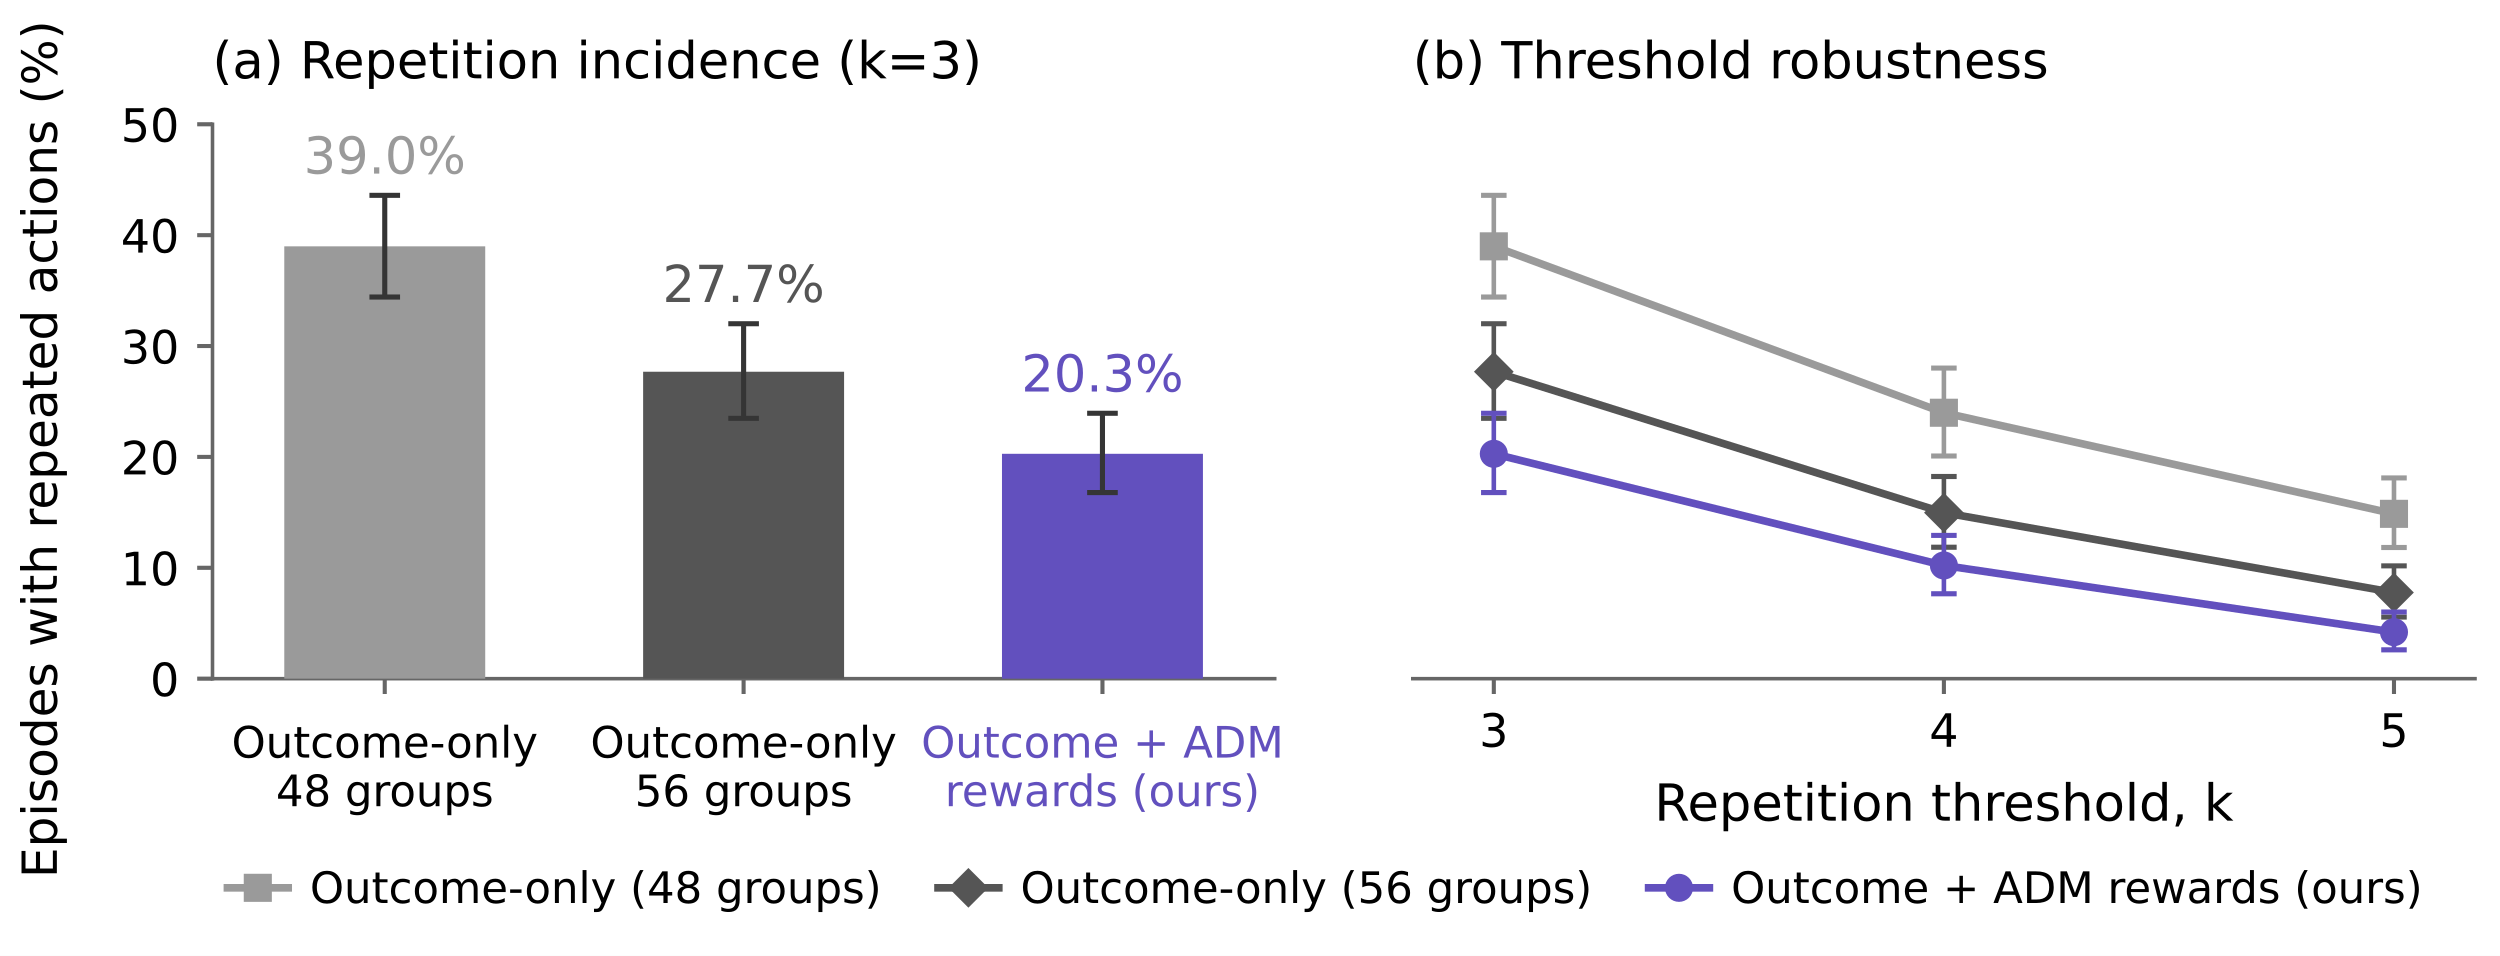
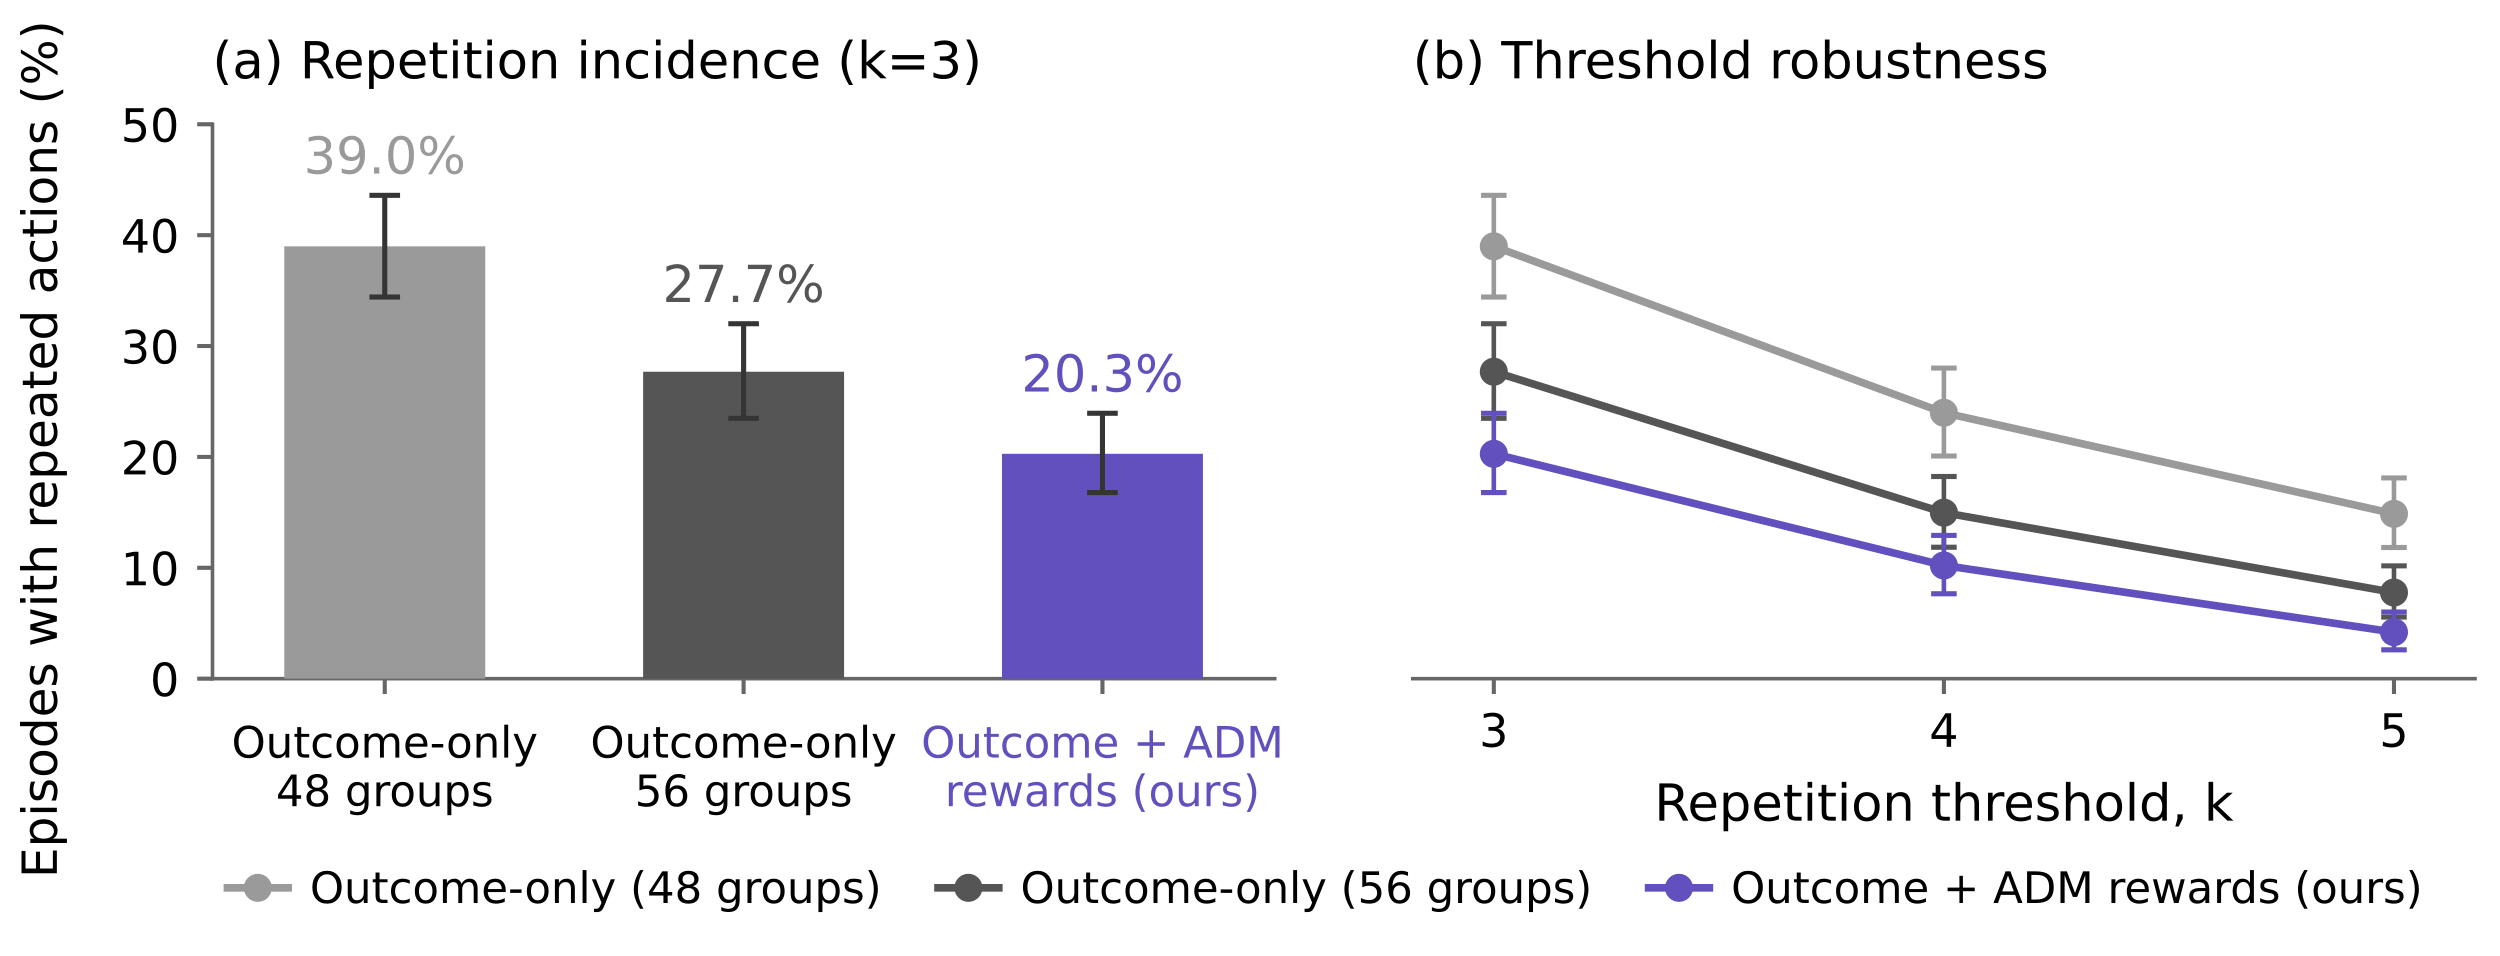
<svg xmlns="http://www.w3.org/2000/svg" xmlns:xlink="http://www.w3.org/1999/xlink" width="489.6pt" height="187.2pt" viewBox="0 0 489.6 187.2" version="1.1">
  <defs>
    <style type="text/css">*{stroke-linejoin: round; stroke-linecap: butt}</style>
  </defs>
  <g id="figure_1">
    <g id="patch_1">
      <path d="M 0 187.2 L 489.6 187.2 L 489.6 0 L 0 0 z " style="fill: #ffffff" />
    </g>
    <g id="axes_1">
      <g id="patch_2">
        <path d="M 41.616 132.912 L 249.639 132.912 L 249.639 24.336 L 41.616 24.336 z " style="fill: #ffffff" />
      </g>
      <g id="matplotlib.axis_1">
        <g id="xtick_1">
          <g id="line2d_1">
            <defs>
              <path id="m5c2b22df88" d="M 0 0 L 0 3 " style="stroke: #666666; stroke-width: 0.8" />
            </defs>
            <g>
              <use xlink:href="#m5c2b22df88" x="75.349" y="132.912" style="fill: #666666; stroke: #666666; stroke-width: 0.8" />
            </g>
          </g>
          <g id="text_1">
            <text style="font: 8.5px 'DejaVu Sans'" transform="translate(45.34903 148.3707)">Outcome-only</text>
            <text style="font: 8.5px 'DejaVu Sans'" transform="translate(54.03497 157.8888)">48 groups</text>
          </g>
        </g>
        <g id="xtick_2">
          <g id="line2d_2">
            <g>
              <use xlink:href="#m5c2b22df88" x="145.627" y="132.912" style="fill: #666666; stroke: #666666; stroke-width: 0.8" />
            </g>
          </g>
          <g id="text_2">
            <text style="font: 8.5px 'DejaVu Sans'" transform="translate(115.6269 148.3707)">Outcome-only</text>
            <text style="font: 8.5px 'DejaVu Sans'" transform="translate(124.3129 157.8888)">56 groups</text>
          </g>
        </g>
        <g id="xtick_3">
          <g id="line2d_3">
            <g>
              <use xlink:href="#m5c2b22df88" x="215.905" y="132.912" style="fill: #666666; stroke: #666666; stroke-width: 0.8" />
            </g>
          </g>
          <g id="text_3">
            <text style="fill: #6250be; font: 8.5px 'DejaVu Sans'" transform="translate(180.3984 148.3707)">Outcome + ADM</text>
            <text style="fill: #6250be; font: 8.5px 'DejaVu Sans'" transform="translate(185.0515 157.8888)">rewards (ours)</text>
          </g>
        </g>
      </g>
      <g id="matplotlib.axis_2">
        <g id="ytick_1">
          <g id="line2d_4">
            <defs>
              <path id="m32848efca9" d="M 0 0 L -3 0 " style="stroke: #666666; stroke-width: 0.8" />
            </defs>
            <g>
              <use xlink:href="#m32848efca9" x="41.616" y="132.912" style="fill: #666666; stroke: #666666; stroke-width: 0.8" />
            </g>
          </g>
          <g id="text_4">
            <text style="font: 9px 'DejaVu Sans'; text-anchor: end" x="35.116" y="136.331" transform="rotate(-0 35.116 136.3313)">0</text>
          </g>
        </g>
        <g id="ytick_2">
          <g id="line2d_5">
            <g>
              <use xlink:href="#m32848efca9" x="41.616" y="111.197" style="fill: #666666; stroke: #666666; stroke-width: 0.8" />
            </g>
          </g>
          <g id="text_5">
            <text style="font: 9px 'DejaVu Sans'; text-anchor: end" x="35.116" y="114.616" transform="rotate(-0 35.116 114.6161)">10</text>
          </g>
        </g>
        <g id="ytick_3">
          <g id="line2d_6">
            <g>
              <use xlink:href="#m32848efca9" x="41.616" y="89.482" style="fill: #666666; stroke: #666666; stroke-width: 0.8" />
            </g>
          </g>
          <g id="text_6">
            <text style="font: 9px 'DejaVu Sans'; text-anchor: end" x="35.116" y="92.901" transform="rotate(-0 35.116 92.9009)">20</text>
          </g>
        </g>
        <g id="ytick_4">
          <g id="line2d_7">
            <g>
              <use xlink:href="#m32848efca9" x="41.616" y="67.766" style="fill: #666666; stroke: #666666; stroke-width: 0.8" />
            </g>
          </g>
          <g id="text_7">
            <text style="font: 9px 'DejaVu Sans'; text-anchor: end" x="35.116" y="71.186" transform="rotate(-0 35.116 71.1857)">30</text>
          </g>
        </g>
        <g id="ytick_5">
          <g id="line2d_8">
            <g>
              <use xlink:href="#m32848efca9" x="41.616" y="46.051" style="fill: #666666; stroke: #666666; stroke-width: 0.8" />
            </g>
          </g>
          <g id="text_8">
            <text style="font: 9px 'DejaVu Sans'; text-anchor: end" x="35.116" y="49.47" transform="rotate(-0 35.116 49.4705)">40</text>
          </g>
        </g>
        <g id="ytick_6">
          <g id="line2d_9">
            <g>
              <use xlink:href="#m32848efca9" x="41.616" y="24.336" style="fill: #666666; stroke: #666666; stroke-width: 0.8" />
            </g>
          </g>
          <g id="text_9">
            <text style="font: 9px 'DejaVu Sans'; text-anchor: end" x="35.116" y="27.755" transform="rotate(-0 35.116 27.7553)">50</text>
          </g>
        </g>
      </g>
      <g id="patch_3">
        <path d="M 41.616 132.912 L 41.616 24.336 " style="fill: none; stroke: #666666; stroke-width: 0.7; stroke-linejoin: miter; stroke-linecap: square" />
      </g>
      <g id="patch_4">
        <path d="M 41.616 132.912 L 249.639 132.912 " style="fill: none; stroke: #666666; stroke-width: 0.7; stroke-linejoin: miter; stroke-linecap: square" />
      </g>
      <g id="patch_5">
        <path d="M 55.672 132.912 L 95.027 132.912 L 95.027 48.244 L 55.672 48.244 z " clip-path="url(#p03817640c1)" style="fill: #9a9a9a" />
      </g>
      <g id="patch_6">
        <path d="M 125.949 132.912 L 165.305 132.912 L 165.305 72.796 L 125.949 72.796 z " clip-path="url(#p03817640c1)" style="fill: #555555" />
      </g>
      <g id="patch_7">
        <path d="M 196.227 132.912 L 235.583 132.912 L 235.583 88.874 L 196.227 88.874 z " clip-path="url(#p03817640c1)" style="fill: #6250be" />
      </g>
      <g id="text_10">
        <text style="fill: #9a9a9a; font: 500 10px 'DejaVu Sans'; text-anchor: middle" x="75.349" y="34.005" transform="rotate(-0 75.34938 34.00479)">39.0%</text>
      </g>
      <g id="text_11">
        <text style="fill: #555555; font: 500 10px 'DejaVu Sans'; text-anchor: middle" x="145.627" y="59.147" transform="rotate(-0 145.6273 59.14724)">27.7%</text>
      </g>
      <g id="text_12">
        <text style="fill: #6250be; font: 500 10px 'DejaVu Sans'; text-anchor: middle" x="215.905" y="76.684" transform="rotate(-0 215.9052 76.68449)">20.3%</text>
      </g>
      <g id="text_13">
        <text style="font: 10px 'DejaVu Sans'; text-anchor: start" x="41.616" y="15.336" transform="rotate(-0 41.616 15.336)">(a) Repetition incidence (k=3)</text>
      </g>
      <g id="LineCollection_1">
        <path d="M 75.349 58.17 L 75.349 38.256 " clip-path="url(#p03817640c1)" style="fill: none; stroke: #353535" />
        <path d="M 145.627 81.926 L 145.627 63.398 " clip-path="url(#p03817640c1)" style="fill: none; stroke: #353535" />
        <path d="M 215.905 96.467 L 215.905 80.936 " clip-path="url(#p03817640c1)" style="fill: none; stroke: #353535" />
      </g>
      <g id="line2d_10">
        <defs>
          <path id="m89d31c1ef5" d="M 3 0 L -3 -0 " style="stroke: #353535" />
        </defs>
        <g clip-path="url(#p03817640c1)">
          <use xlink:href="#m89d31c1ef5" x="75.349" y="58.17" style="fill: #353535; stroke: #353535" />
          <use xlink:href="#m89d31c1ef5" x="145.627" y="81.926" style="fill: #353535; stroke: #353535" />
          <use xlink:href="#m89d31c1ef5" x="215.905" y="96.467" style="fill: #353535; stroke: #353535" />
        </g>
      </g>
      <g id="line2d_11">
        <g clip-path="url(#p03817640c1)">
          <use xlink:href="#m89d31c1ef5" x="75.349" y="38.256" style="fill: #353535; stroke: #353535" />
          <use xlink:href="#m89d31c1ef5" x="145.627" y="63.398" style="fill: #353535; stroke: #353535" />
          <use xlink:href="#m89d31c1ef5" x="215.905" y="80.936" style="fill: #353535; stroke: #353535" />
        </g>
      </g>
    </g>
    <g id="axes_2">
      <g id="patch_8">
        <path d="M 276.681 132.912 L 484.704 132.912 L 484.704 24.336 L 276.681 24.336 z " style="fill: #ffffff" />
      </g>
      <g id="matplotlib.axis_3">
        <g id="xtick_4">
          <g id="line2d_12">
            <g>
              <use xlink:href="#m5c2b22df88" x="292.548" y="132.912" style="fill: #666666; stroke: #666666; stroke-width: 0.8" />
            </g>
          </g>
          <g id="text_14">
            <text style="font: 9px 'DejaVu Sans'; text-anchor: middle" x="292.548" y="146.251" transform="rotate(-0 292.5476 146.2506)">3</text>
          </g>
        </g>
        <g id="xtick_5">
          <g id="line2d_13">
            <g>
              <use xlink:href="#m5c2b22df88" x="380.693" y="132.912" style="fill: #666666; stroke: #666666; stroke-width: 0.8" />
            </g>
          </g>
          <g id="text_15">
            <text style="font: 9px 'DejaVu Sans'; text-anchor: middle" x="380.693" y="146.251" transform="rotate(-0 380.6927 146.2506)">4</text>
          </g>
        </g>
        <g id="xtick_6">
          <g id="line2d_14">
            <g>
              <use xlink:href="#m5c2b22df88" x="468.838" y="132.912" style="fill: #666666; stroke: #666666; stroke-width: 0.8" />
            </g>
          </g>
          <g id="text_16">
            <text style="font: 9px 'DejaVu Sans'; text-anchor: middle" x="468.838" y="146.251" transform="rotate(-0 468.8379 146.2506)">5</text>
          </g>
        </g>
        <g id="text_17">
          <text style="font: 10px 'DejaVu Sans'; text-anchor: middle" x="380.693" y="160.721" transform="rotate(-0 380.6927 160.7208)">Repetition threshold, k</text>
        </g>
      </g>
      <g id="matplotlib.axis_4">
        <g id="ytick_7" />
        <g id="ytick_8" />
        <g id="ytick_9" />
        <g id="ytick_10" />
        <g id="ytick_11" />
        <g id="ytick_12" />
      </g>
      <g id="patch_9">
        <path d="M 276.681 132.912 L 484.704 132.912 " style="fill: none; stroke: #666666; stroke-width: 0.7; stroke-linejoin: miter; stroke-linecap: square" />
      </g>
      <g id="LineCollection_2">
        <path d="M 292.548 58.17 L 292.548 38.256 " clip-path="url(#p5faa4080a4)" style="fill: none; stroke: #9a9a9a; stroke-width: 0.9" />
        <path d="M 380.693 89.305 L 380.693 72.084 " clip-path="url(#p5faa4080a4)" style="fill: none; stroke: #9a9a9a; stroke-width: 0.9" />
        <path d="M 468.838 107.224 L 468.838 93.6 " clip-path="url(#p5faa4080a4)" style="fill: none; stroke: #9a9a9a; stroke-width: 0.9" />
      </g>
      <g id="line2d_15">
        <defs>
          <path id="m22c00d4400" d="M 2.5 0 L -2.5 -0 " style="stroke: #9a9a9a" />
        </defs>
        <g clip-path="url(#p5faa4080a4)">
          <use xlink:href="#m22c00d4400" x="292.548" y="58.17" style="fill: #9a9a9a; stroke: #9a9a9a" />
          <use xlink:href="#m22c00d4400" x="380.693" y="89.305" style="fill: #9a9a9a; stroke: #9a9a9a" />
          <use xlink:href="#m22c00d4400" x="468.838" y="107.224" style="fill: #9a9a9a; stroke: #9a9a9a" />
        </g>
      </g>
      <g id="line2d_16">
        <g clip-path="url(#p5faa4080a4)">
          <use xlink:href="#m22c00d4400" x="292.548" y="38.256" style="fill: #9a9a9a; stroke: #9a9a9a" />
          <use xlink:href="#m22c00d4400" x="380.693" y="72.084" style="fill: #9a9a9a; stroke: #9a9a9a" />
          <use xlink:href="#m22c00d4400" x="468.838" y="93.6" style="fill: #9a9a9a; stroke: #9a9a9a" />
        </g>
      </g>
      <g id="LineCollection_3">
        <path d="M 292.548 81.926 L 292.548 63.398 " clip-path="url(#p5faa4080a4)" style="fill: none; stroke: #555555; stroke-width: 0.9" />
        <path d="M 380.693 107.169 L 380.693 93.321 " clip-path="url(#p5faa4080a4)" style="fill: none; stroke: #555555; stroke-width: 0.9" />
        <path d="M 468.838 120.848 L 468.838 110.818 " clip-path="url(#p5faa4080a4)" style="fill: none; stroke: #555555; stroke-width: 0.9" />
      </g>
      <g id="line2d_17">
        <defs>
          <path id="m5e66417f14" d="M 2.5 0 L -2.5 -0 " style="stroke: #555555" />
        </defs>
        <g clip-path="url(#p5faa4080a4)">
          <use xlink:href="#m5e66417f14" x="292.548" y="81.926" style="fill: #555555; stroke: #555555" />
          <use xlink:href="#m5e66417f14" x="380.693" y="107.169" style="fill: #555555; stroke: #555555" />
          <use xlink:href="#m5e66417f14" x="468.838" y="120.848" style="fill: #555555; stroke: #555555" />
        </g>
      </g>
      <g id="line2d_18">
        <g clip-path="url(#p5faa4080a4)">
          <use xlink:href="#m5e66417f14" x="292.548" y="63.398" style="fill: #555555; stroke: #555555" />
          <use xlink:href="#m5e66417f14" x="380.693" y="93.321" style="fill: #555555; stroke: #555555" />
          <use xlink:href="#m5e66417f14" x="468.838" y="110.818" style="fill: #555555; stroke: #555555" />
        </g>
      </g>
      <g id="text_18">
        <text style="font: 10px 'DejaVu Sans'; text-anchor: start" x="276.681" y="15.336" transform="rotate(-0 276.6815 15.336)">(b) Threshold robustness</text>
      </g>
      <g id="line2d_19">
        <path d="M 292.548 48.244 L 380.693 80.832 L 468.838 100.629 " clip-path="url(#p5faa4080a4)" style="fill: none; stroke: #9a9a9a; stroke-width: 1.5; stroke-linecap: square" />
        <defs>
-           <path id="m78b09033a8" d="M -2.25 2.25 L 2.25 2.25 L 2.25 -2.25 L -2.25 -2.25 z " style="stroke: #9a9a9a; stroke-linejoin: miter" />
-         </defs>
-         <g clip-path="url(#p5faa4080a4)">
-           <use xlink:href="#m78b09033a8" x="292.548" y="48.244" style="fill: #9a9a9a; stroke: #9a9a9a; stroke-linejoin: miter" />
-           <use xlink:href="#m78b09033a8" x="380.693" y="80.832" style="fill: #9a9a9a; stroke: #9a9a9a; stroke-linejoin: miter" />
-           <use xlink:href="#m78b09033a8" x="468.838" y="100.629" style="fill: #9a9a9a; stroke: #9a9a9a; stroke-linejoin: miter" />
+           <path id="mf3b73aa8b9" d="M 0 2.25 C 0.597 2.25 1.169 2.013 1.591 1.591 C 2.013 1.169 2.25 0.597 2.25 0 C 2.25 -0.597 2.013 -1.169 1.591 -1.591 C 1.169 -2.013 0.597 -2.25 0 -2.25 C -0.597 -2.25 -1.169 -2.013 -1.591 -1.591 C -2.013 -1.169 -2.25 -0.597 -2.25 0 C -2.25 0.597 -2.013 1.169 -1.591 1.591 C -1.169 2.013 -0.597 2.25 0 2.25 z " style="stroke: #9a9a9a" />
+         </defs>
+         <g clip-path="url(#p5faa4080a4)">
+           <use xlink:href="#mf3b73aa8b9" x="292.548" y="48.244" style="fill: #9a9a9a; stroke: #9a9a9a" />
+           <use xlink:href="#mf3b73aa8b9" x="380.693" y="80.832" style="fill: #9a9a9a; stroke: #9a9a9a" />
+           <use xlink:href="#mf3b73aa8b9" x="468.838" y="100.629" style="fill: #9a9a9a; stroke: #9a9a9a" />
        </g>
      </g>
      <g id="line2d_20">
        <path d="M 292.548 72.796 L 380.693 100.401 L 468.838 116.043 " clip-path="url(#p5faa4080a4)" style="fill: none; stroke: #555555; stroke-width: 1.5; stroke-linecap: square" />
        <defs>
-           <path id="mbb4e3dbef2" d="M -0 3.182 L 3.182 0 L 0 -3.182 L -3.182 -0 z " style="stroke: #555555; stroke-linejoin: miter" />
-         </defs>
-         <g clip-path="url(#p5faa4080a4)">
-           <use xlink:href="#mbb4e3dbef2" x="292.548" y="72.796" style="fill: #555555; stroke: #555555; stroke-linejoin: miter" />
-           <use xlink:href="#mbb4e3dbef2" x="380.693" y="100.401" style="fill: #555555; stroke: #555555; stroke-linejoin: miter" />
-           <use xlink:href="#mbb4e3dbef2" x="468.838" y="116.043" style="fill: #555555; stroke: #555555; stroke-linejoin: miter" />
+           <path id="mdb032e5e5a" d="M 0 2.25 C 0.597 2.25 1.169 2.013 1.591 1.591 C 2.013 1.169 2.25 0.597 2.25 0 C 2.25 -0.597 2.013 -1.169 1.591 -1.591 C 1.169 -2.013 0.597 -2.25 0 -2.25 C -0.597 -2.25 -1.169 -2.013 -1.591 -1.591 C -2.013 -1.169 -2.25 -0.597 -2.25 0 C -2.25 0.597 -2.013 1.169 -1.591 1.591 C -1.169 2.013 -0.597 2.25 0 2.25 z " style="stroke: #555555" />
+         </defs>
+         <g clip-path="url(#p5faa4080a4)">
+           <use xlink:href="#mdb032e5e5a" x="292.548" y="72.796" style="fill: #555555; stroke: #555555" />
+           <use xlink:href="#mdb032e5e5a" x="380.693" y="100.401" style="fill: #555555; stroke: #555555" />
+           <use xlink:href="#mdb032e5e5a" x="468.838" y="116.043" style="fill: #555555; stroke: #555555" />
        </g>
      </g>
      <g id="LineCollection_4">
        <path d="M 292.548 96.467 L 292.548 80.936 " clip-path="url(#p5faa4080a4)" style="fill: none; stroke: #6250be; stroke-width: 0.9" />
        <path d="M 380.693 116.279 L 380.693 104.853 " clip-path="url(#p5faa4080a4)" style="fill: none; stroke: #6250be; stroke-width: 0.9" />
        <path d="M 468.838 127.264 L 468.838 119.853 " clip-path="url(#p5faa4080a4)" style="fill: none; stroke: #6250be; stroke-width: 0.9" />
      </g>
      <g id="line2d_21">
        <defs>
          <path id="m83857f0c7c" d="M 2.5 0 L -2.5 -0 " style="stroke: #6250be" />
        </defs>
        <g clip-path="url(#p5faa4080a4)">
          <use xlink:href="#m83857f0c7c" x="292.548" y="96.467" style="fill: #6250be; stroke: #6250be" />
          <use xlink:href="#m83857f0c7c" x="380.693" y="116.279" style="fill: #6250be; stroke: #6250be" />
          <use xlink:href="#m83857f0c7c" x="468.838" y="127.264" style="fill: #6250be; stroke: #6250be" />
        </g>
      </g>
      <g id="line2d_22">
        <g clip-path="url(#p5faa4080a4)">
          <use xlink:href="#m83857f0c7c" x="292.548" y="80.936" style="fill: #6250be; stroke: #6250be" />
          <use xlink:href="#m83857f0c7c" x="380.693" y="104.853" style="fill: #6250be; stroke: #6250be" />
          <use xlink:href="#m83857f0c7c" x="468.838" y="119.853" style="fill: #6250be; stroke: #6250be" />
        </g>
      </g>
      <g id="line2d_23">
        <path d="M 292.548 88.874 L 380.693 110.741 L 468.838 123.801 " clip-path="url(#p5faa4080a4)" style="fill: none; stroke: #6250be; stroke-width: 1.5; stroke-linecap: square" />
        <defs>
          <path id="mb65c6a986d" d="M 0 2.25 C 0.597 2.25 1.169 2.013 1.591 1.591 C 2.013 1.169 2.25 0.597 2.25 0 C 2.25 -0.597 2.013 -1.169 1.591 -1.591 C 1.169 -2.013 0.597 -2.25 0 -2.25 C -0.597 -2.25 -1.169 -2.013 -1.591 -1.591 C -2.013 -1.169 -2.25 -0.597 -2.25 0 C -2.25 0.597 -2.013 1.169 -1.591 1.591 C -1.169 2.013 -0.597 2.25 0 2.25 z " style="stroke: #6250be" />
        </defs>
        <g clip-path="url(#p5faa4080a4)">
          <use xlink:href="#mb65c6a986d" x="292.548" y="88.874" style="fill: #6250be; stroke: #6250be" />
          <use xlink:href="#mb65c6a986d" x="380.693" y="110.741" style="fill: #6250be; stroke: #6250be" />
          <use xlink:href="#mb65c6a986d" x="468.838" y="123.801" style="fill: #6250be; stroke: #6250be" />
        </g>
      </g>
    </g>
    <g id="text_19">
      <text style="font: 9.5px 'DejaVu Sans'" transform="translate(11.13532 171.9625) rotate(-90)">Episodes with repeated actions (%)</text>
    </g>
    <g id="legend_1">
      <g id="line2d_24">
        <path d="M 44.538 173.871 L 50.488 173.871 L 56.438 173.871 " style="fill: none; stroke: #9a9a9a; stroke-width: 1.5; stroke-linecap: square" />
        <g>
-           <use xlink:href="#m78b09033a8" x="50.488" y="173.871" style="fill: #9a9a9a; stroke: #9a9a9a; stroke-linejoin: miter" />
+           <use xlink:href="#mf3b73aa8b9" x="50.488" y="173.871" style="fill: #9a9a9a; stroke: #9a9a9a" />
        </g>
      </g>
      <g id="text_20">
        <text style="font: 8.5px 'DejaVu Sans'; text-anchor: start" x="60.688" y="176.846" transform="rotate(-0 60.68827 176.8463)">Outcome-only (48 groups)</text>
      </g>
      <g id="line2d_25">
        <path d="M 183.702 173.871 L 189.652 173.871 L 195.602 173.871 " style="fill: none; stroke: #555555; stroke-width: 1.5; stroke-linecap: square" />
        <g>
-           <use xlink:href="#mbb4e3dbef2" x="189.652" y="173.871" style="fill: #555555; stroke: #555555; stroke-linejoin: miter" />
+           <use xlink:href="#mdb032e5e5a" x="189.652" y="173.871" style="fill: #555555; stroke: #555555" />
        </g>
      </g>
      <g id="text_21">
        <text style="font: 8.5px 'DejaVu Sans'; text-anchor: start" x="199.852" y="176.846" transform="rotate(-0 199.8519 176.8463)">Outcome-only (56 groups)</text>
      </g>
      <g id="line2d_26">
        <path d="M 322.865 173.871 L 328.815 173.871 L 334.765 173.871 " style="fill: none; stroke: #6250be; stroke-width: 1.5; stroke-linecap: square" />
        <g>
          <use xlink:href="#mb65c6a986d" x="328.815" y="173.871" style="fill: #6250be; stroke: #6250be" />
        </g>
      </g>
      <g id="text_22">
        <text style="font: 8.5px 'DejaVu Sans'; text-anchor: start" x="339.015" y="176.846" transform="rotate(-0 339.0155 176.8463)">Outcome + ADM rewards (ours)</text>
      </g>
    </g>
  </g>
  <defs>
    <clipPath id="p03817640c1">
      <rect x="41.616" y="24.336" width="208.023" height="108.576" />
    </clipPath>
    <clipPath id="p5faa4080a4">
      <rect x="276.681" y="24.336" width="208.023" height="108.576" />
    </clipPath>
  </defs>
</svg>
